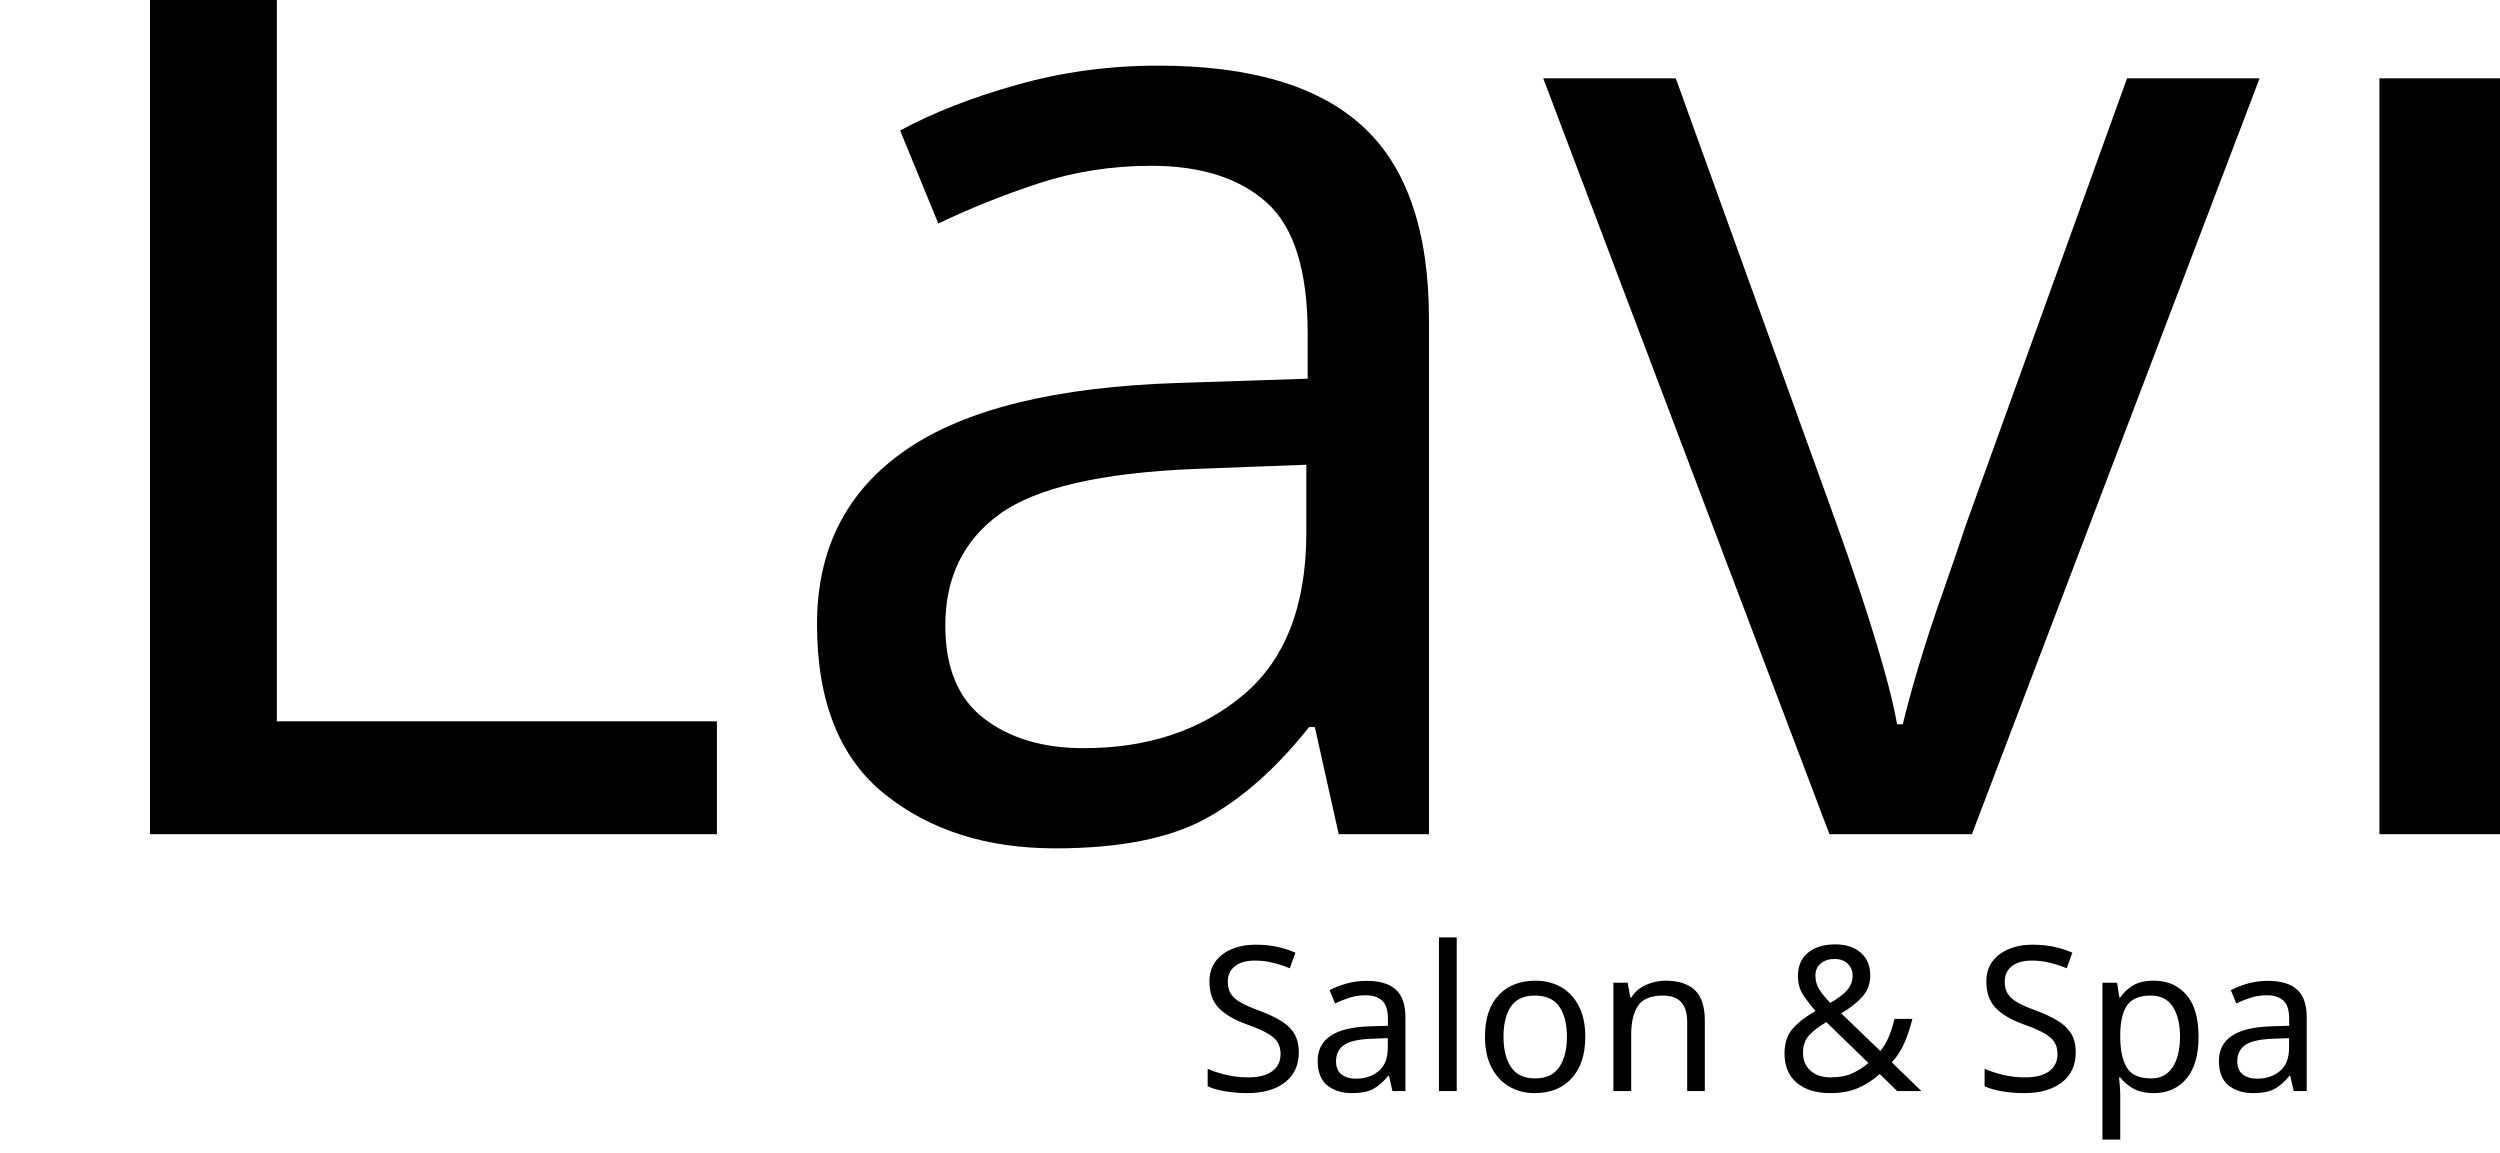
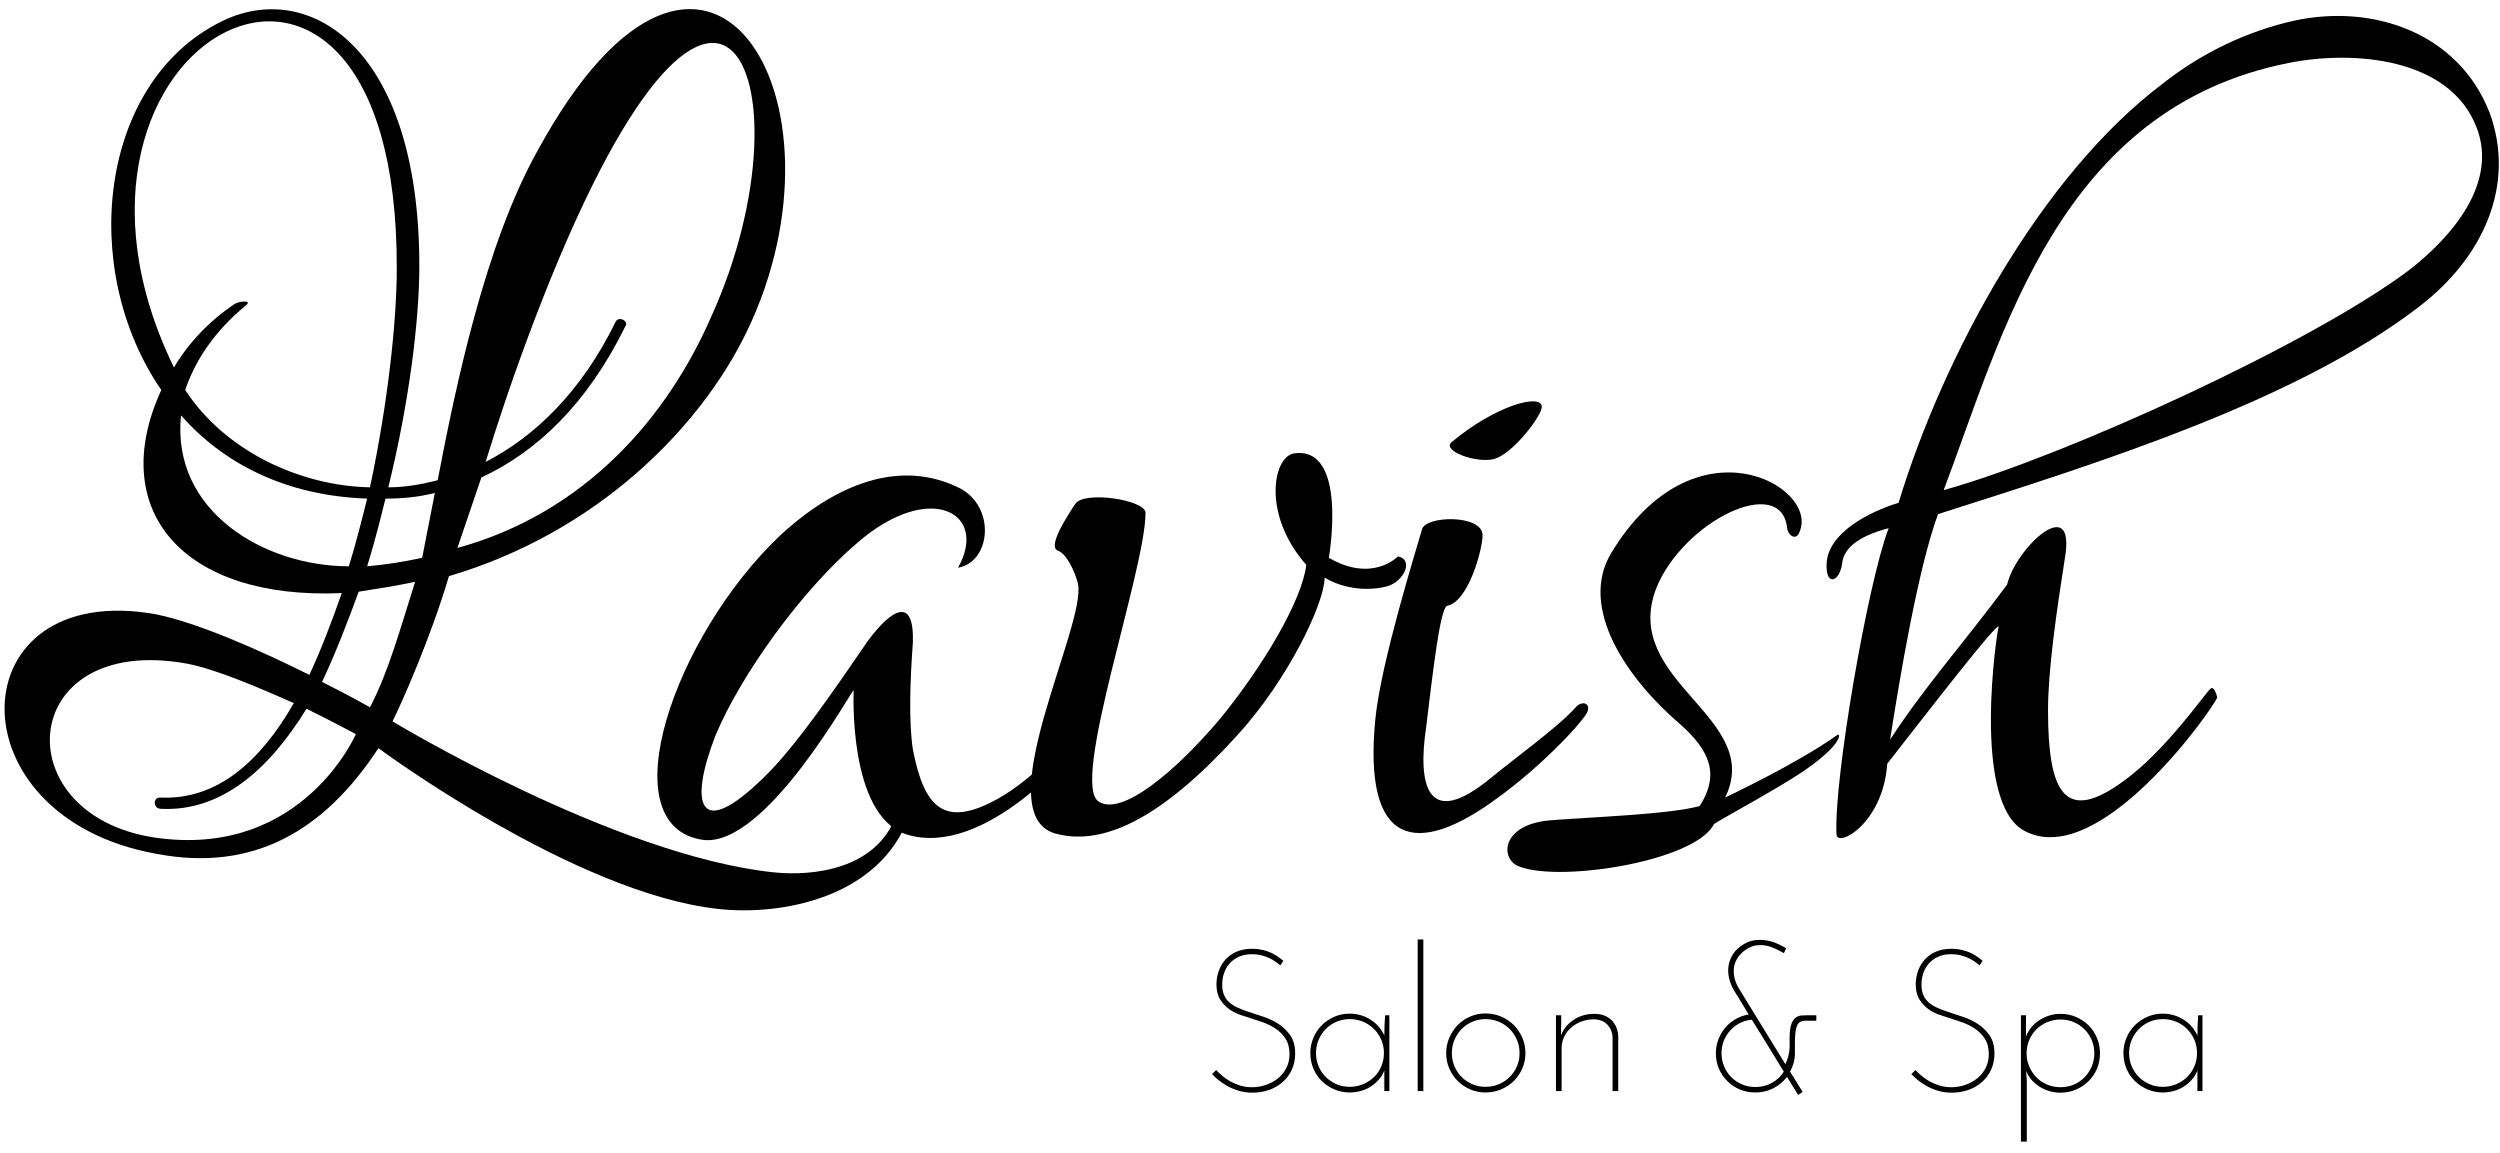
<svg xmlns="http://www.w3.org/2000/svg" version="1.1" id="Layer_1" x="0px" y="0px" width="267.896px" height="123.5px" viewBox="0 0 267.896 123.5" enable-background="new 0 0 267.896 123.5" xml:space="preserve">
-   <text transform="matrix(1 0 0 1 1.416 89.3926)" font-family="'LoversQuarrel-Regular'" font-size="151.107">Lavish</text>
-   <text transform="matrix(1 0 0 1 128.3032 116.918)" font-family="'JosefinSans-Light'" font-size="21.664">Salon &amp; Spa</text>
+   <g>
+     <path d="M23.629,2.354c9.217-4.685,21.306,2.418,21.306,26.142c0,5.742-1.058,14.506-3.324,23.724c1.813,0,3.475-0.302,5.289-0.756   c1.964-10.275,5.138-25.386,10.729-35.359c17.982-32.942,34.453-5.44,22.364,19.493C75.005,45.874,63.975,57.056,48.108,61.74   c-1.964,6.649-5.138,13.75-6.044,15.564c0,0,23.724,14.355,40.799,16.169c4.231,0.453,11.031-0.303,13.146-6.045   c0.604-1.511,1.965-1.662,1.36,0.151c-3.173,8.613-13.6,10.578-20.4,9.822c-15.413-1.662-36.417-17.227-36.417-17.227   c-5.742,8.765-13.297,13.298-23.724,11.333C-5.384,87.579-4.477,62.042,16.678,65.82c4.533,0.907,11.333,3.929,16.471,6.498   c1.209-2.569,2.418-5.742,3.476-8.764c-17.075,0.755-25.235-8.916-19.342-21.76C8.367,28.798,10.634,8.852,23.629,2.354z    M32.846,75.944c-4.08,6.648-9.217,11.03-15.564,10.729c-0.907,0-0.907-1.209-0.151-1.209c6.044,0.302,10.729-3.777,14.355-10.124   c-3.777-1.662-8.311-3.627-11.484-4.231c-18.436-3.324-19.644,16.773-2.72,18.737c15.262,1.813,20.853-11.182,20.853-11.182   S35.869,77.455,32.846,75.944z M42.517,28.798c0.151-46.39-41.101-24.782-23.875,10.578c1.511-2.569,3.778-4.987,6.498-6.8   c0.453-0.302,1.964-0.454,1.208,0.151c-3.324,2.72-5.44,5.893-6.498,9.066c4.231,6.498,12.24,10.275,19.795,10.427   C41.611,43.002,42.517,34.238,42.517,28.798z M19.398,44.514C18.34,54.789,28.313,60.682,37.38,60.682   c0.755-2.418,1.36-4.835,1.964-7.253C30.58,53.127,23.931,49.651,19.398,44.514z M34.509,73.073c3.022,1.511,5.138,2.72,5.138,2.72   c1.964-3.777,3.173-8.16,4.835-13.449c-2.116,0.454-4.08,0.755-6.044,1.058C37.229,66.727,35.869,70.202,34.509,73.073z    M41.309,53.429c-0.604,2.418-1.209,4.835-1.964,7.253c1.813-0.151,3.777-0.453,5.893-0.907l1.36-6.951   C44.784,53.278,43.122,53.429,41.309,53.429z M56.268,36.958c-1.511,4.08-2.871,8.16-4.231,12.542   c5.289-2.72,10.275-7.555,13.902-14.959c0.302-0.755,1.511-0.151,1.058,0.453c-4.08,8.311-9.52,13.449-15.413,16.168l-2.569,7.556   c13.75-3.778,22.515-14.053,27.199-24.782C87.699,8.701,76.667-18.347,56.268,36.958z" />
+     <path d="M97.067,89.393c-6.195-2.115-5.591-15.262-5.591-15.413c0-0.453-9.369,16.924-16.168,16.018   c-10.124-1.511-3.022-21.911,8.311-32.639c5.893-5.44,12.844-8.311,19.342-4.987c3.778,2.116,3.173,7.858-0.302,8.462   c3.324-5.893-3.022-9.369-10.729-2.72c-6.044,5.138-12.542,14.204-15.262,20.702c-2.871,7.404-1.813,11.333,5.138,4.533   c3.325-3.174,7.556-9.369,11.182-14.658c2.569-3.476,4.987-4.835,4.835,0.151c-0.302,4.08-0.453,8.462,0,11.484   c1.209,6.195,3.324,8.462,9.066,5.289c4.08-2.267,7.404-6.347,8.009-6.951c0.453-0.303,1.058,0.604,1.058,0.604   C115.502,80.175,105.529,92.112,97.067,89.393z" />
+     <path d="M148.745,62.798c-2.115,0.604-4.835,0.302-6.8-0.907c0,2.72-3.929,11.031-9.52,17.075   c-7.857,8.613-14.053,11.636-19.04,10.427c-8.009-1.662,3.173-22.515,2.116-26.897c-0.302-1.209-1.209-3.173-2.116-3.476   s0-2.267,1.813-4.987c0.907-1.511,7.555-0.453,7.555,0.907c0,6.195-8.16,29.164-4.986,30.977c2.417,1.511,8.009-3.022,12.995-8.915   c4.685-5.742,8.765-12.693,9.218-16.471c-4.685-5.289-3.627-11.484-1.359-11.938c5.893-0.906,3.777,11.182,3.777,11.182   c4.684,2.72,7.404-0.151,7.404-0.151C151.465,59.927,150.558,62.193,148.745,62.798z" />
+     <path d="M160.532,85.464c-8.765,6.497-14.507,5.289-13.146-8.462c0.604-6.045,4.382-18.133,4.986-20.249   c0.303-1.511,6.498-1.662,6.498,0.604c0,1.511-1.512,7.102-3.778,7.555c-0.755,0.151-1.511,6.8-2.267,12.995   c-0.906,6.045,0,11.183,6.951,5.44c2.569-2.116,7.404-5.592,9.218-7.707c0.756-0.604,1.511-0.151,1.058,0.756   C169.145,77.908,164.914,82.29,160.532,85.464z M160.079,49.198c-1.965,0.454-5.592-0.907-4.534-1.813   c4.685-3.929,9.671-5.289,9.671-3.778C165.215,44.514,162.194,48.593,160.079,49.198z" />
+     <path d="M193.322,82.593c-2.871,1.964-9.671,5.591-9.671,5.742c-2.115,4.08-17.227,6.347-21.155,4.382   c-1.813-1.058-1.36-4.533,3.929-4.835c3.627-0.303,12.542-0.604,15.715-1.512c2.116-3.324,1.209-5.893-2.267-8.915   c-5.439-4.685-10.729-12.24-7.253-18.133c8.916-14.809,22.213-7.253,20.249-2.418c-0.303,1.058-1.209,0.604-1.36-0.302   c-0.604-5.893-11.182-0.755-14.053,6.498c-3.778,9.974,11.635,13.751,7.404,22.364c0,0,7.706-3.627,11.938-6.648   C197.25,78.361,197.704,79.57,193.322,82.593z" />
+     <path d="M259.204,32.878c-13.146,10.124-34.453,16.773-51.528,22.213c-2.115,5.742-4.08,17.377-5.138,24.177   c3.627-5.591,7.707-10.125,12.542-16.622c0.907-3.929,7.404-9.973,6.195-2.871c-0.906,5.742-1.813,12.089-1.813,16.319   c0,8.916,1.813,12.24,8.16,7.556c4.382-3.173,8.462-9.066,9.218-9.822c0.453-0.453,0.756,0.907,0.756,0.907   c-0.454,1.209-12.542,18.435-20.551,14.355c-5.894-2.871-3.022-21.76-2.871-21.911c0-0.755-7.556,9.066-11.938,14.657   c-0.453,6.498-5.44,9.066-5.44,7.556c-0.302-5.742,3.324-26.897,5.591-32.791c-3.475,0.907-4.835,2.267-4.986,3.778   c-0.302,2.116-1.813,2.418-1.662,0c0.151-3.324,4.685-5.591,7.707-6.498c4.835-15.866,15.262-35.057,28.257-44.879   c4.382-3.476,9.368-5.742,14.204-6.8c8.462-1.813,17.528,1.36,20.853,9.822C269.629,19.732,266.154,27.589,259.204,32.878z    M245.301,6.737c-24.631,4.835-30.675,29.013-37.021,45.786c12.995-3.627,39.439-15.715,49.865-23.573   c4.685-3.626,9.521-9.369,7.254-15.262C262.528,6.132,252.101,5.376,245.301,6.737z" />
+   </g>
+   <g>
+     <path d="M137.532,102.967c-0.072,0.072-0.13,0.151-0.173,0.238c-0.044,0.086-0.102,0.166-0.174,0.238   c-0.13-0.116-0.292-0.242-0.487-0.38c-0.194-0.137-0.419-0.267-0.671-0.39c-0.253-0.122-0.539-0.224-0.856-0.303   c-0.317-0.08-0.657-0.119-1.018-0.119c-0.535,0-1.001,0.09-1.397,0.271c-0.397,0.181-0.729,0.422-0.997,0.726   s-0.466,0.65-0.596,1.04s-0.194,0.794-0.194,1.213c0,0.434,0.064,0.806,0.194,1.116s0.317,0.573,0.563,0.79   c0.245,0.217,0.542,0.405,0.889,0.563c0.347,0.159,0.736,0.311,1.169,0.455c0.448,0.159,0.961,0.329,1.539,0.509   c0.577,0.181,1.122,0.434,1.635,0.759c0.513,0.324,0.946,0.74,1.3,1.245c0.354,0.506,0.531,1.156,0.531,1.95   c0,0.636-0.119,1.213-0.357,1.733c-0.238,0.52-0.567,0.964-0.985,1.332c-0.42,0.368-0.907,0.649-1.463,0.845   s-1.145,0.292-1.766,0.292c-0.563,0-1.08-0.075-1.549-0.227c-0.47-0.152-0.885-0.332-1.246-0.542   c-0.36-0.209-0.671-0.426-0.931-0.65c-0.261-0.224-0.463-0.415-0.607-0.573l0.434-0.434c0.202,0.217,0.434,0.434,0.693,0.649   c0.26,0.217,0.549,0.412,0.866,0.585c0.317,0.174,0.664,0.318,1.04,0.434c0.376,0.116,0.787,0.174,1.235,0.174   c0.52,0,1.021-0.083,1.505-0.25c0.484-0.165,0.914-0.4,1.289-0.704c0.376-0.303,0.675-0.675,0.899-1.115   c0.224-0.44,0.336-0.935,0.336-1.484c0-0.664-0.145-1.216-0.434-1.657c-0.289-0.44-0.653-0.805-1.094-1.094s-0.921-0.52-1.44-0.693   c-0.521-0.173-1.019-0.339-1.495-0.498c-0.26-0.072-0.578-0.177-0.953-0.314c-0.376-0.137-0.736-0.332-1.083-0.585   c-0.347-0.252-0.646-0.57-0.899-0.953c-0.253-0.382-0.394-0.862-0.423-1.44c-0.028-0.477,0.025-0.957,0.163-1.44   c0.137-0.484,0.36-0.921,0.672-1.311c0.31-0.391,0.715-0.704,1.213-0.942s1.094-0.357,1.787-0.357c0.549,0,1.098,0.094,1.646,0.281   S136.955,102.476,137.532,102.967z" />
+     <path d="M140.414,112.845c0-0.577,0.108-1.122,0.325-1.635s0.516-0.961,0.898-1.344s0.831-0.686,1.344-0.91   c0.513-0.224,1.064-0.335,1.657-0.335c0.434,0,0.845,0.062,1.234,0.184c0.391,0.123,0.748,0.293,1.072,0.509   c0.325,0.217,0.607,0.47,0.846,0.759s0.422,0.593,0.552,0.91c0-0.361,0.008-0.723,0.021-1.084c0.015-0.36,0.036-0.729,0.065-1.104   h0.455v8.124h-0.542v-1.083v-1.127c-0.245,0.65-0.696,1.202-1.354,1.657s-1.44,0.689-2.351,0.704c-0.593,0-1.145-0.111-1.657-0.336   c-0.513-0.224-0.961-0.522-1.344-0.898s-0.682-0.819-0.898-1.332S140.414,113.438,140.414,112.845z M141.02,112.845   c0,0.506,0.094,0.979,0.282,1.419c0.188,0.441,0.443,0.823,0.769,1.148s0.708,0.582,1.148,0.77s0.913,0.281,1.419,0.281   c0.505,0,0.981-0.094,1.43-0.281c0.447-0.188,0.838-0.444,1.17-0.77s0.592-0.707,0.78-1.148c0.188-0.439,0.281-0.913,0.281-1.419   c0-0.505-0.094-0.978-0.281-1.419c-0.188-0.44-0.448-0.826-0.78-1.158s-0.723-0.593-1.17-0.78c-0.448-0.188-0.925-0.281-1.43-0.281   c-0.506,0-0.979,0.094-1.419,0.281s-0.823,0.448-1.148,0.78s-0.581,0.718-0.769,1.158   C141.114,111.867,141.02,112.34,141.02,112.845z" />
+     <path d="M152.523,116.918h-0.606V100.67h0.606V116.918z" />
+     <path d="M154.971,112.845c0-0.577,0.111-1.126,0.335-1.646c0.225-0.52,0.523-0.971,0.899-1.354c0.375-0.383,0.819-0.686,1.332-0.91   c0.513-0.224,1.065-0.336,1.657-0.336c0.593,0,1.148,0.112,1.669,0.336c0.52,0.225,0.971,0.527,1.354,0.91s0.686,0.834,0.91,1.354   c0.224,0.521,0.336,1.069,0.336,1.646c0,0.593-0.112,1.146-0.336,1.658c-0.225,0.513-0.527,0.956-0.91,1.332   s-0.834,0.675-1.354,0.898c-0.521,0.225-1.076,0.336-1.669,0.336c-0.592,0-1.145-0.111-1.657-0.336   c-0.513-0.224-0.957-0.522-1.332-0.898c-0.376-0.376-0.675-0.819-0.899-1.332C155.083,113.99,154.971,113.438,154.971,112.845z    M155.578,112.845c0,0.506,0.094,0.979,0.281,1.419c0.188,0.441,0.444,0.823,0.77,1.148c0.324,0.325,0.707,0.582,1.147,0.77   s0.914,0.281,1.419,0.281c0.506,0,0.979-0.094,1.419-0.281s0.827-0.444,1.159-0.77s0.593-0.707,0.78-1.148   c0.188-0.439,0.281-0.913,0.281-1.419c0-0.505-0.094-0.978-0.281-1.419c-0.188-0.44-0.448-0.826-0.78-1.158   s-0.719-0.593-1.159-0.78s-0.913-0.281-1.419-0.281c-0.505,0-0.979,0.094-1.419,0.281s-0.823,0.448-1.147,0.78   c-0.325,0.332-0.582,0.718-0.77,1.158C155.671,111.867,155.578,112.34,155.578,112.845z" />
+     <path d="M166.734,108.794h0.563v0.953c-0.015,0.202-0.021,0.397-0.021,0.585c0,0.188,0,0.383,0,0.585   c0.288-0.693,0.751-1.245,1.387-1.657c0.635-0.411,1.357-0.617,2.166-0.617c0.78,0,1.397,0.224,1.853,0.671   c0.455,0.448,0.696,1.033,0.726,1.755v5.85H172.8v-5.806c-0.029-0.506-0.21-0.938-0.542-1.3s-0.809-0.556-1.43-0.585   c-0.463,0-0.906,0.075-1.332,0.228c-0.427,0.151-0.799,0.364-1.116,0.639s-0.57,0.604-0.758,0.985   c-0.188,0.383-0.282,0.799-0.282,1.246v4.593h-0.606V108.794z" />
+     <path d="M192.34,111.762v1.105c0,0.36-0.047,0.707-0.141,1.039c-0.094,0.333-0.221,0.644-0.379,0.932   c0.23,0.361,0.455,0.719,0.672,1.072c0.216,0.354,0.44,0.719,0.671,1.095c-0.072,0.058-0.147,0.111-0.228,0.162   c-0.079,0.051-0.162,0.104-0.249,0.162c-0.202-0.317-0.4-0.639-0.596-0.964c-0.194-0.324-0.394-0.646-0.596-0.964   c-0.39,0.506-0.877,0.91-1.462,1.213c-0.585,0.304-1.231,0.455-1.939,0.455c-0.592,0-1.145-0.108-1.657-0.324   c-0.513-0.217-0.96-0.517-1.343-0.899s-0.683-0.827-0.899-1.332c-0.217-0.506-0.325-1.055-0.325-1.646   c0-0.521,0.091-1.015,0.271-1.484c0.181-0.469,0.426-0.888,0.736-1.257c0.311-0.368,0.679-0.675,1.104-0.92   c0.426-0.246,0.892-0.412,1.397-0.499c-0.245-0.418-0.498-0.841-0.758-1.267s-0.521-0.849-0.78-1.268   c-0.26-0.434-0.444-0.881-0.552-1.344c-0.108-0.462-0.127-0.917-0.055-1.364s0.238-0.866,0.498-1.257   c0.26-0.39,0.629-0.729,1.105-1.018c0.404-0.246,0.819-0.394,1.245-0.444s0.842-0.04,1.246,0.032s0.783,0.188,1.137,0.347   c0.354,0.159,0.668,0.325,0.942,0.498c-0.043,0.087-0.086,0.174-0.13,0.26c-0.043,0.087-0.079,0.174-0.108,0.261   c-0.303-0.174-0.617-0.336-0.942-0.487c-0.324-0.152-0.653-0.261-0.985-0.325c-0.332-0.065-0.668-0.076-1.007-0.033   c-0.34,0.044-0.676,0.167-1.008,0.369c-0.419,0.26-0.744,0.56-0.975,0.898c-0.231,0.34-0.376,0.701-0.434,1.083   c-0.058,0.383-0.04,0.77,0.054,1.159c0.094,0.391,0.257,0.773,0.488,1.148c0.823,1.357,1.649,2.705,2.48,4.04   c0.83,1.336,1.657,2.684,2.48,4.041c0.13-0.274,0.234-0.56,0.313-0.856c0.079-0.296,0.127-0.603,0.142-0.921v-1.213   c0.014-0.592,0.082-1.043,0.205-1.354s0.278-0.531,0.466-0.661s0.397-0.202,0.629-0.217c0.23-0.014,0.469-0.021,0.715-0.021h0.845   v0.585h-1.17c-0.448,0-0.747,0.177-0.899,0.531C192.417,110.264,192.34,110.881,192.34,111.762z M184.477,112.867   c0,0.505,0.094,0.979,0.281,1.419s0.444,0.823,0.77,1.147c0.324,0.325,0.707,0.582,1.147,0.77s0.913,0.281,1.419,0.281   c0.65,0,1.242-0.147,1.776-0.443s0.961-0.697,1.278-1.203c-0.563-0.938-1.13-1.866-1.7-2.783c-0.571-0.917-1.145-1.845-1.723-2.784   c-0.462,0.043-0.892,0.166-1.289,0.368c-0.397,0.203-0.74,0.463-1.028,0.78c-0.289,0.317-0.517,0.686-0.683,1.104   S184.477,112.391,184.477,112.867z" />
+     <path d="M212.466,102.967c-0.072,0.072-0.13,0.151-0.173,0.238c-0.044,0.086-0.102,0.166-0.174,0.238   c-0.13-0.116-0.292-0.242-0.487-0.38c-0.194-0.137-0.419-0.267-0.671-0.39c-0.253-0.122-0.539-0.224-0.856-0.303   c-0.317-0.08-0.657-0.119-1.018-0.119c-0.535,0-1.001,0.09-1.397,0.271c-0.397,0.181-0.729,0.422-0.997,0.726   s-0.466,0.65-0.596,1.04s-0.194,0.794-0.194,1.213c0,0.434,0.064,0.806,0.194,1.116s0.317,0.573,0.563,0.79   c0.245,0.217,0.542,0.405,0.889,0.563c0.347,0.159,0.736,0.311,1.169,0.455c0.448,0.159,0.961,0.329,1.539,0.509   c0.577,0.181,1.122,0.434,1.635,0.759c0.513,0.324,0.946,0.74,1.3,1.245c0.354,0.506,0.531,1.156,0.531,1.95   c0,0.636-0.119,1.213-0.357,1.733c-0.238,0.52-0.567,0.964-0.985,1.332c-0.42,0.368-0.907,0.649-1.463,0.845   s-1.145,0.292-1.766,0.292c-0.563,0-1.08-0.075-1.549-0.227c-0.47-0.152-0.885-0.332-1.246-0.542   c-0.36-0.209-0.671-0.426-0.931-0.65c-0.261-0.224-0.463-0.415-0.607-0.573l0.434-0.434c0.202,0.217,0.434,0.434,0.693,0.649   c0.26,0.217,0.549,0.412,0.866,0.585c0.317,0.174,0.664,0.318,1.04,0.434c0.376,0.116,0.787,0.174,1.235,0.174   c0.52,0,1.021-0.083,1.505-0.25c0.484-0.165,0.914-0.4,1.289-0.704c0.376-0.303,0.675-0.675,0.899-1.115   c0.224-0.44,0.336-0.935,0.336-1.484c0-0.664-0.145-1.216-0.434-1.657c-0.289-0.44-0.653-0.805-1.094-1.094s-0.921-0.52-1.44-0.693   c-0.521-0.173-1.019-0.339-1.495-0.498c-0.26-0.072-0.578-0.177-0.953-0.314c-0.376-0.137-0.736-0.332-1.083-0.585   c-0.347-0.252-0.646-0.57-0.899-0.953c-0.253-0.382-0.394-0.862-0.423-1.44c-0.028-0.477,0.025-0.957,0.163-1.44   c0.137-0.484,0.36-0.921,0.672-1.311c0.31-0.391,0.715-0.704,1.213-0.942s1.094-0.357,1.787-0.357c0.549,0,1.098,0.094,1.646,0.281   S211.889,102.476,212.466,102.967z" />
+     <path d="M225.031,112.867c0,0.592-0.108,1.145-0.325,1.657c-0.216,0.513-0.517,0.957-0.898,1.332   c-0.383,0.376-0.831,0.676-1.344,0.899s-1.064,0.335-1.657,0.335c-0.447,0-0.866-0.062-1.256-0.184   c-0.391-0.123-0.748-0.293-1.072-0.509c-0.325-0.217-0.604-0.466-0.834-0.748c-0.231-0.281-0.405-0.581-0.521-0.898   c0,0.173,0.007,0.347,0.021,0.52c0.015,0.174,0.029,0.34,0.044,0.498v6.564h-0.629v-13.54h0.542v2.253   c0.13-0.317,0.311-0.624,0.542-0.921c0.23-0.296,0.509-0.552,0.834-0.769c0.324-0.217,0.686-0.39,1.083-0.521   c0.396-0.13,0.813-0.194,1.245-0.194c0.593,0,1.145,0.112,1.657,0.336s0.961,0.523,1.344,0.898   c0.382,0.376,0.683,0.823,0.898,1.344C224.922,111.74,225.031,112.289,225.031,112.867z M224.424,112.867   c0-0.506-0.094-0.979-0.281-1.419c-0.188-0.44-0.444-0.823-0.77-1.148s-0.708-0.581-1.148-0.77   c-0.44-0.188-0.913-0.281-1.419-0.281s-0.982,0.094-1.43,0.281c-0.447,0.188-0.834,0.444-1.159,0.77   c-0.324,0.325-0.581,0.708-0.769,1.148c-0.188,0.44-0.282,0.913-0.282,1.419c0,0.505,0.094,0.979,0.282,1.419   c0.188,0.44,0.444,0.826,0.769,1.159c0.325,0.332,0.712,0.592,1.159,0.779s0.924,0.282,1.43,0.282s0.979-0.095,1.419-0.282   s0.823-0.447,1.148-0.779c0.325-0.333,0.581-0.719,0.77-1.159C224.331,113.846,224.424,113.372,224.424,112.867z" />
+     <path d="M227.543,112.845c0-0.577,0.108-1.122,0.325-1.635s0.516-0.961,0.898-1.344s0.831-0.686,1.344-0.91   c0.513-0.224,1.064-0.335,1.657-0.335c0.434,0,0.845,0.062,1.234,0.184c0.391,0.123,0.748,0.293,1.072,0.509   c0.325,0.217,0.607,0.47,0.846,0.759s0.422,0.593,0.552,0.91c0-0.361,0.008-0.723,0.021-1.084c0.015-0.36,0.036-0.729,0.065-1.104   h0.455v8.124h-0.542v-1.083v-1.127c-0.245,0.65-0.696,1.202-1.354,1.657s-1.44,0.689-2.351,0.704c-0.593,0-1.145-0.111-1.657-0.336   c-0.513-0.224-0.961-0.522-1.344-0.898s-0.682-0.819-0.898-1.332S227.543,113.438,227.543,112.845z M228.15,112.845   c0,0.506,0.094,0.979,0.282,1.419c0.188,0.441,0.443,0.823,0.769,1.148s0.708,0.582,1.148,0.77s0.913,0.281,1.419,0.281   c0.505,0,0.981-0.094,1.43-0.281c0.447-0.188,0.838-0.444,1.17-0.77s0.592-0.707,0.78-1.148c0.188-0.439,0.281-0.913,0.281-1.419   c0-0.505-0.094-0.978-0.281-1.419c-0.188-0.44-0.448-0.826-0.78-1.158s-0.723-0.593-1.17-0.78c-0.448-0.188-0.925-0.281-1.43-0.281   c-0.506,0-0.979,0.094-1.419,0.281s-0.823,0.448-1.148,0.78s-0.581,0.718-0.769,1.158   C228.244,111.867,228.15,112.34,228.15,112.845z" />
+   </g>
</svg>
